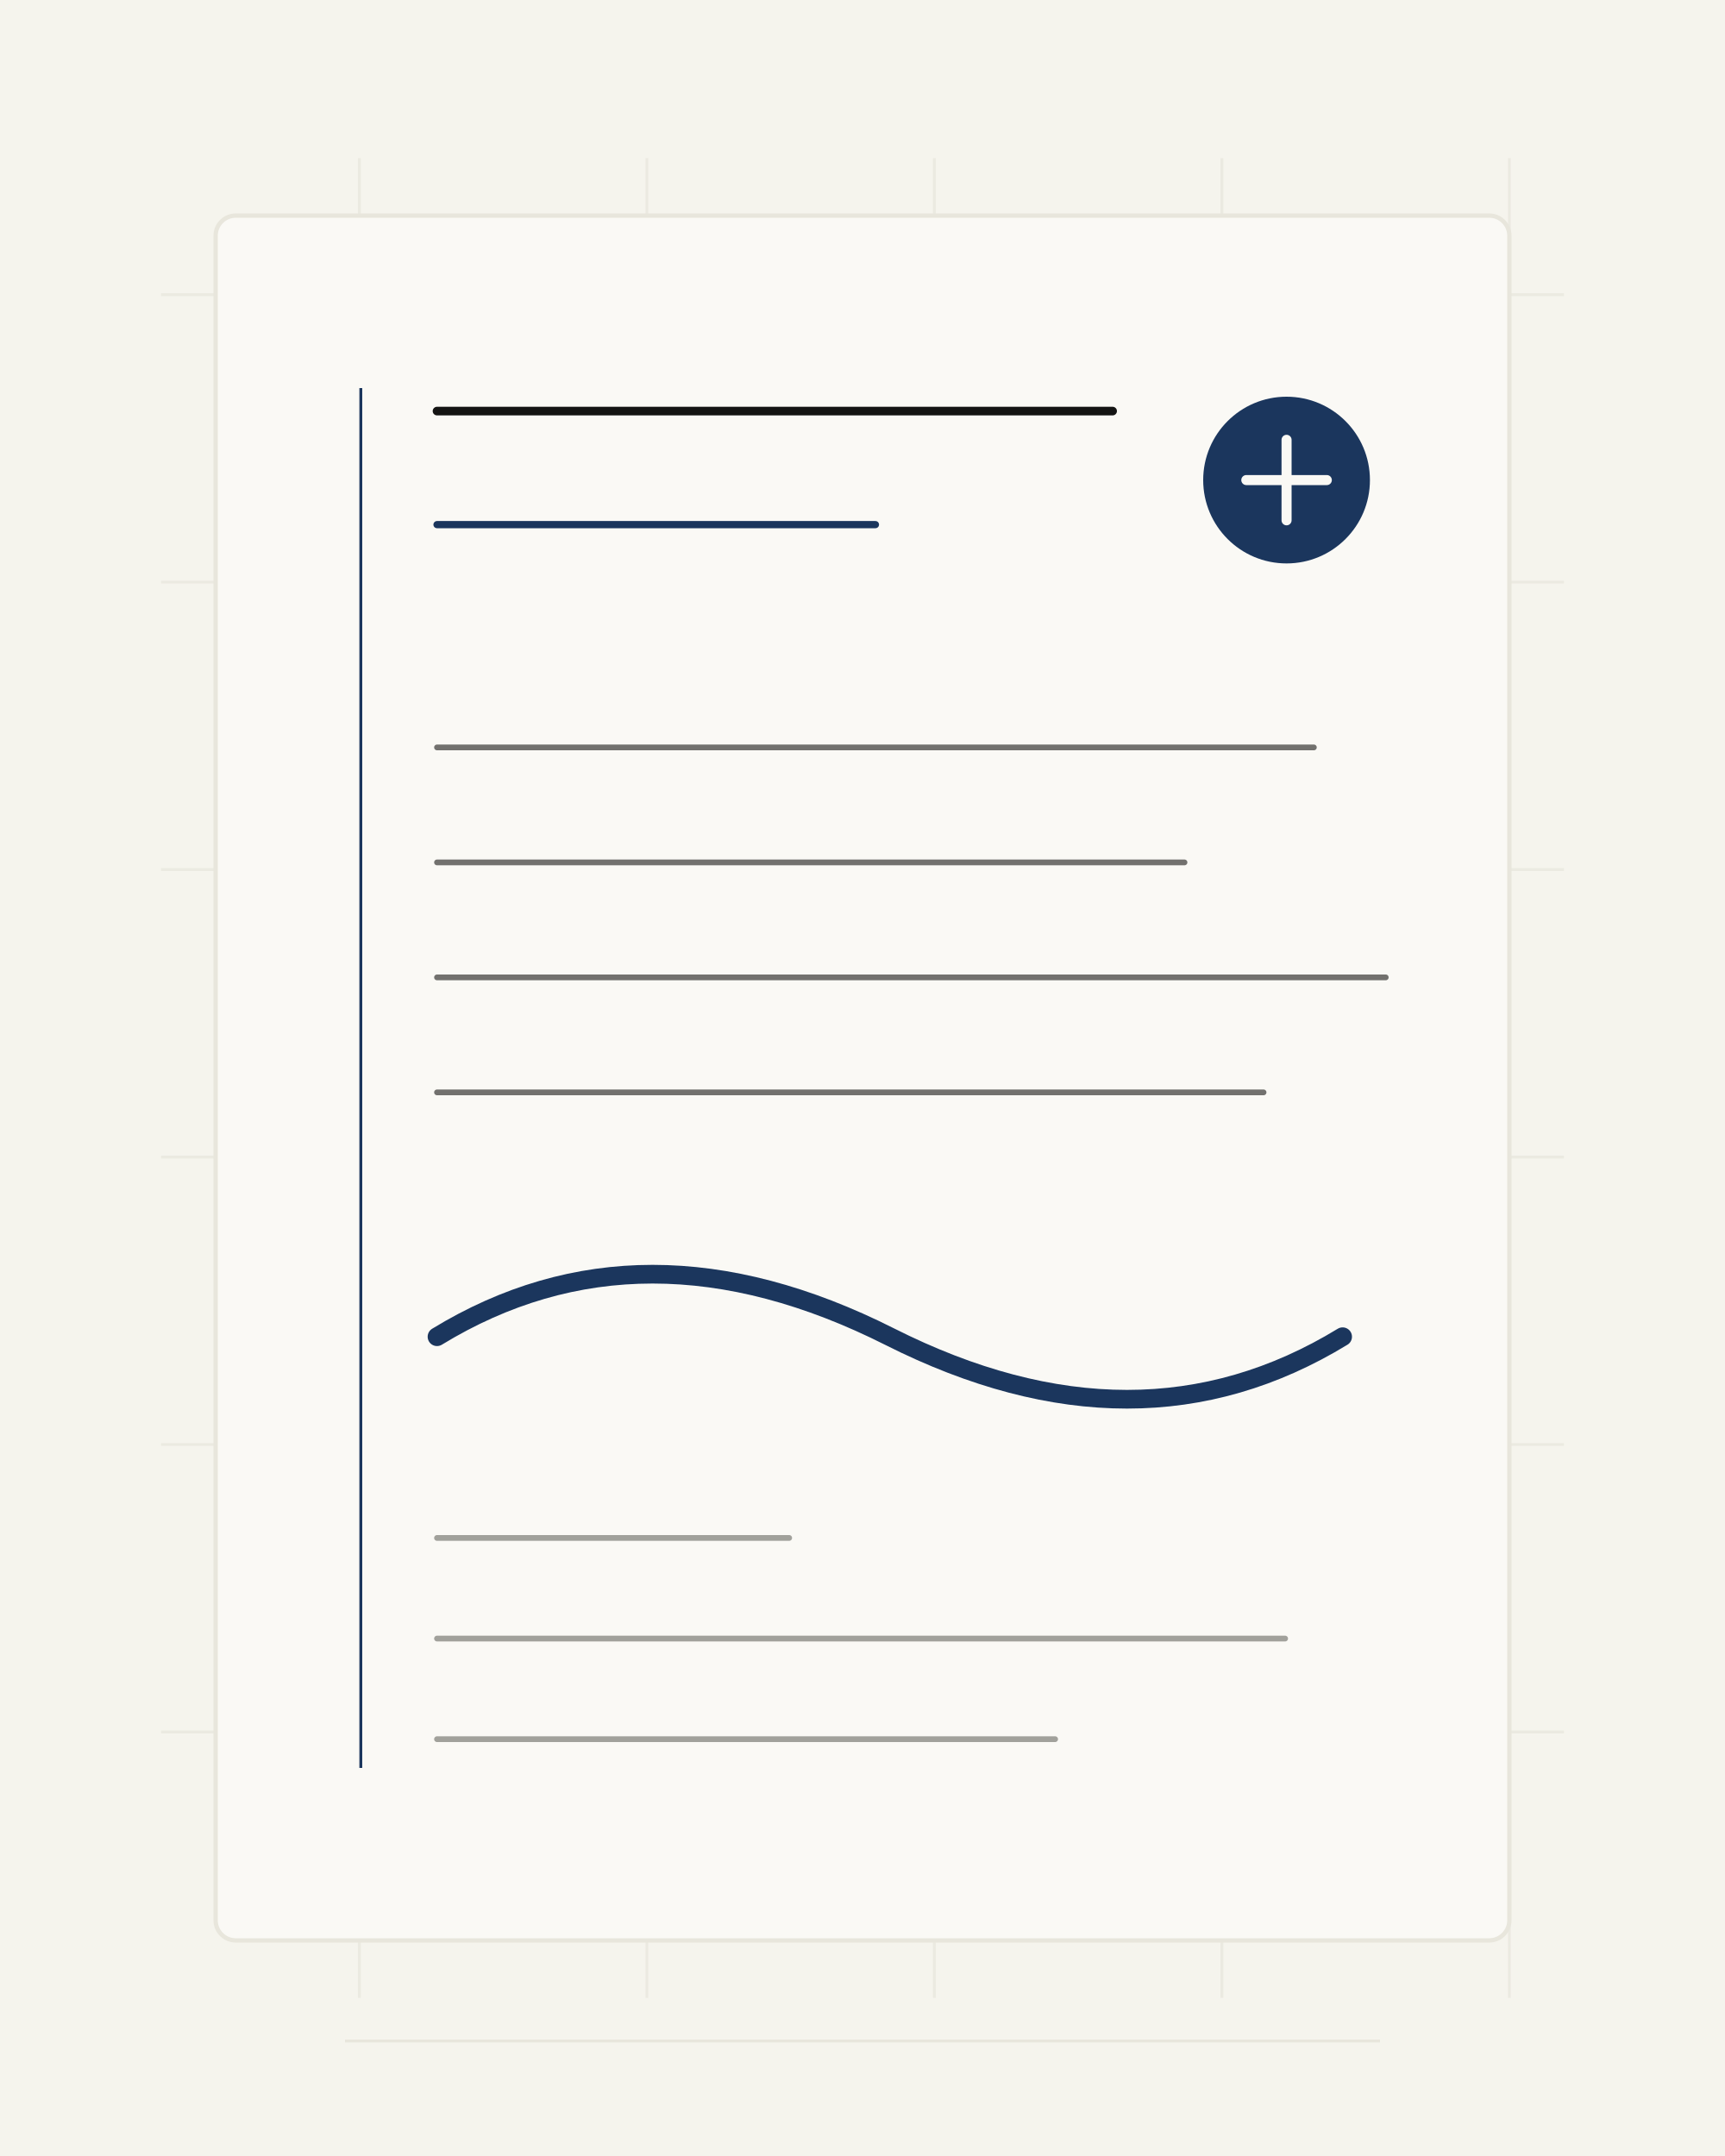
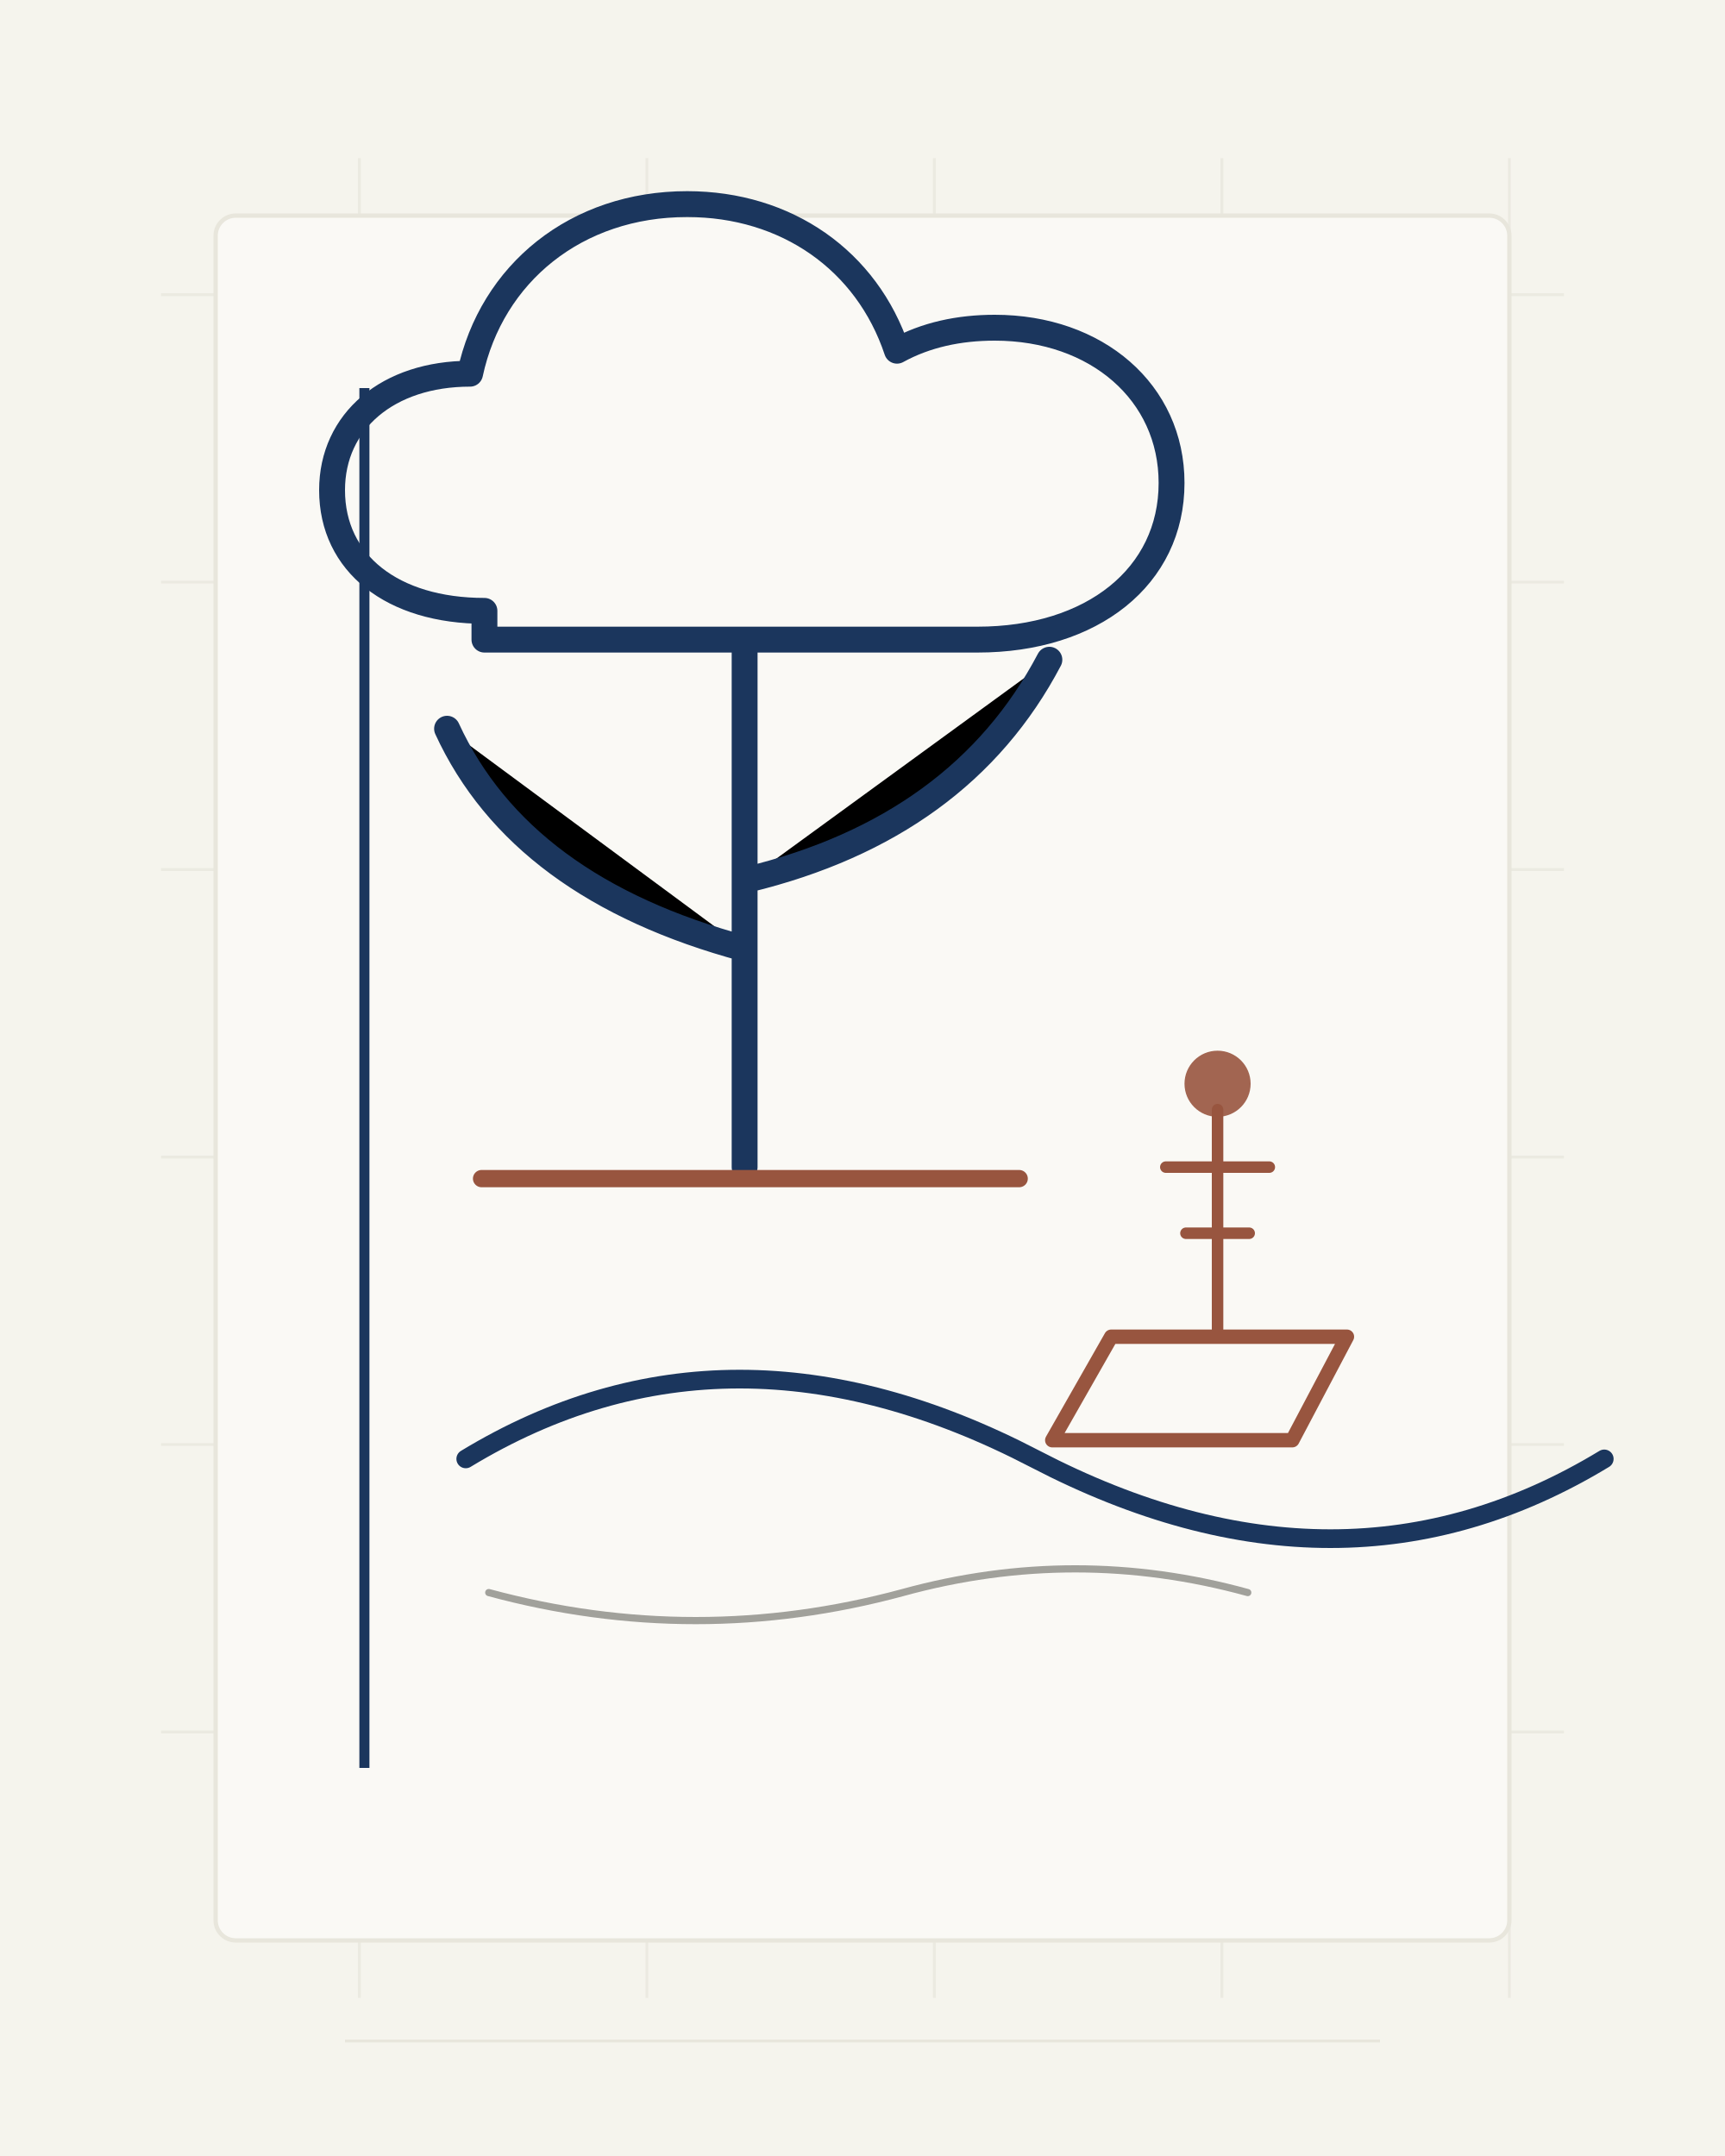
<svg xmlns="http://www.w3.org/2000/svg" viewBox="0 0 1200 1500" role="img" aria-labelledby="title desc">
  <rect width="1200" height="1500" fill="#f5f4ed" />
  <g opacity="0.72">
    <path d="M112 205h976M112 405h976M112 605h976M112 805h976M112 1005h976M112 1205h976" stroke="#e8e6dc" stroke-width="2" />
    <path d="M250 110v1280M450 110v1280M650 110v1280M850 110v1280M1050 110v1280" stroke="#e8e6dc" stroke-width="2" />
  </g>
  <rect x="150" y="150" width="900" height="1200" rx="14" fill="#faf9f5" stroke="#e8e6dc" stroke-width="3" />
-   <path d="M250 270h2v960h-2z" fill="#1B365D" />
-   <path d="M304 286h470" stroke="#141413" stroke-width="6" stroke-linecap="round" />
-   <path d="M304 365h305" stroke="#1B365D" stroke-width="5" stroke-linecap="round" />
-   <path d="M304 520h610M304 600h520M304 680h660M304 760h575" stroke="#3d3d3a" stroke-width="4" stroke-linecap="round" opacity="0.72" />
-   <path d="M304 930c95-58 200-58 315 0s220 58 315 0" fill="none" stroke="#1B365D" stroke-width="13" stroke-linecap="round" />
-   <path d="M304 1070h245M304 1140h590M304 1210h430" stroke="#6b6a64" stroke-width="4" stroke-linecap="round" opacity="0.62" />
-   <circle cx="895" cy="334" r="58" fill="#1B365D" />
-   <path d="M867 334h56M895 306v56" stroke="#faf9f5" stroke-width="7" stroke-linecap="round" />
+   <path d="M250 270h7v960h-7z" fill="#1B365D" />
+   <path d="M337 425c-64 0-106-33-106-84 0-48 39-81 96-81 15-70 74-118 151-118 69 0 125 39 146 102 20-11 43-16 68-16 71 0 123 45 123 108 0 65-55 109-135 109H337Z" fill="none" stroke="#1B365D" stroke-width="18" stroke-linecap="round" stroke-linejoin="round" />
+   <path d="M518 450v362M518 660c-104-28-173-79-207-153M520 612c99-24 169-75 210-153" stroke="#1B365D" stroke-width="18" stroke-linecap="round" />
+   <path d="M335 820h374" stroke="#98553F" stroke-width="12" stroke-linecap="round" />
+   <path d="M324 1015c122-74 254-74 396 0s274 74 396 0" fill="none" stroke="#1B365D" stroke-width="13" stroke-linecap="round" />
+   <path d="M340 1108c96 26 192 26 288 0 80-22 160-22 240 0" fill="none" stroke="#6b6a64" stroke-width="5" stroke-linecap="round" opacity=".62" />
+   <path d="M773 930h164l-38 72H732l41-72Z" fill="none" stroke="#98553F" stroke-width="10" stroke-linejoin="round" />
+   <path d="M847 772v158M811 812h72M825 858h44" stroke="#98553F" stroke-width="8" stroke-linecap="round" />
+   <circle cx="847" cy="754" r="23" fill="#98553F" opacity=".9" />
  <path d="M240 1420h720" stroke="#e8e6dc" stroke-width="2" />
</svg>
